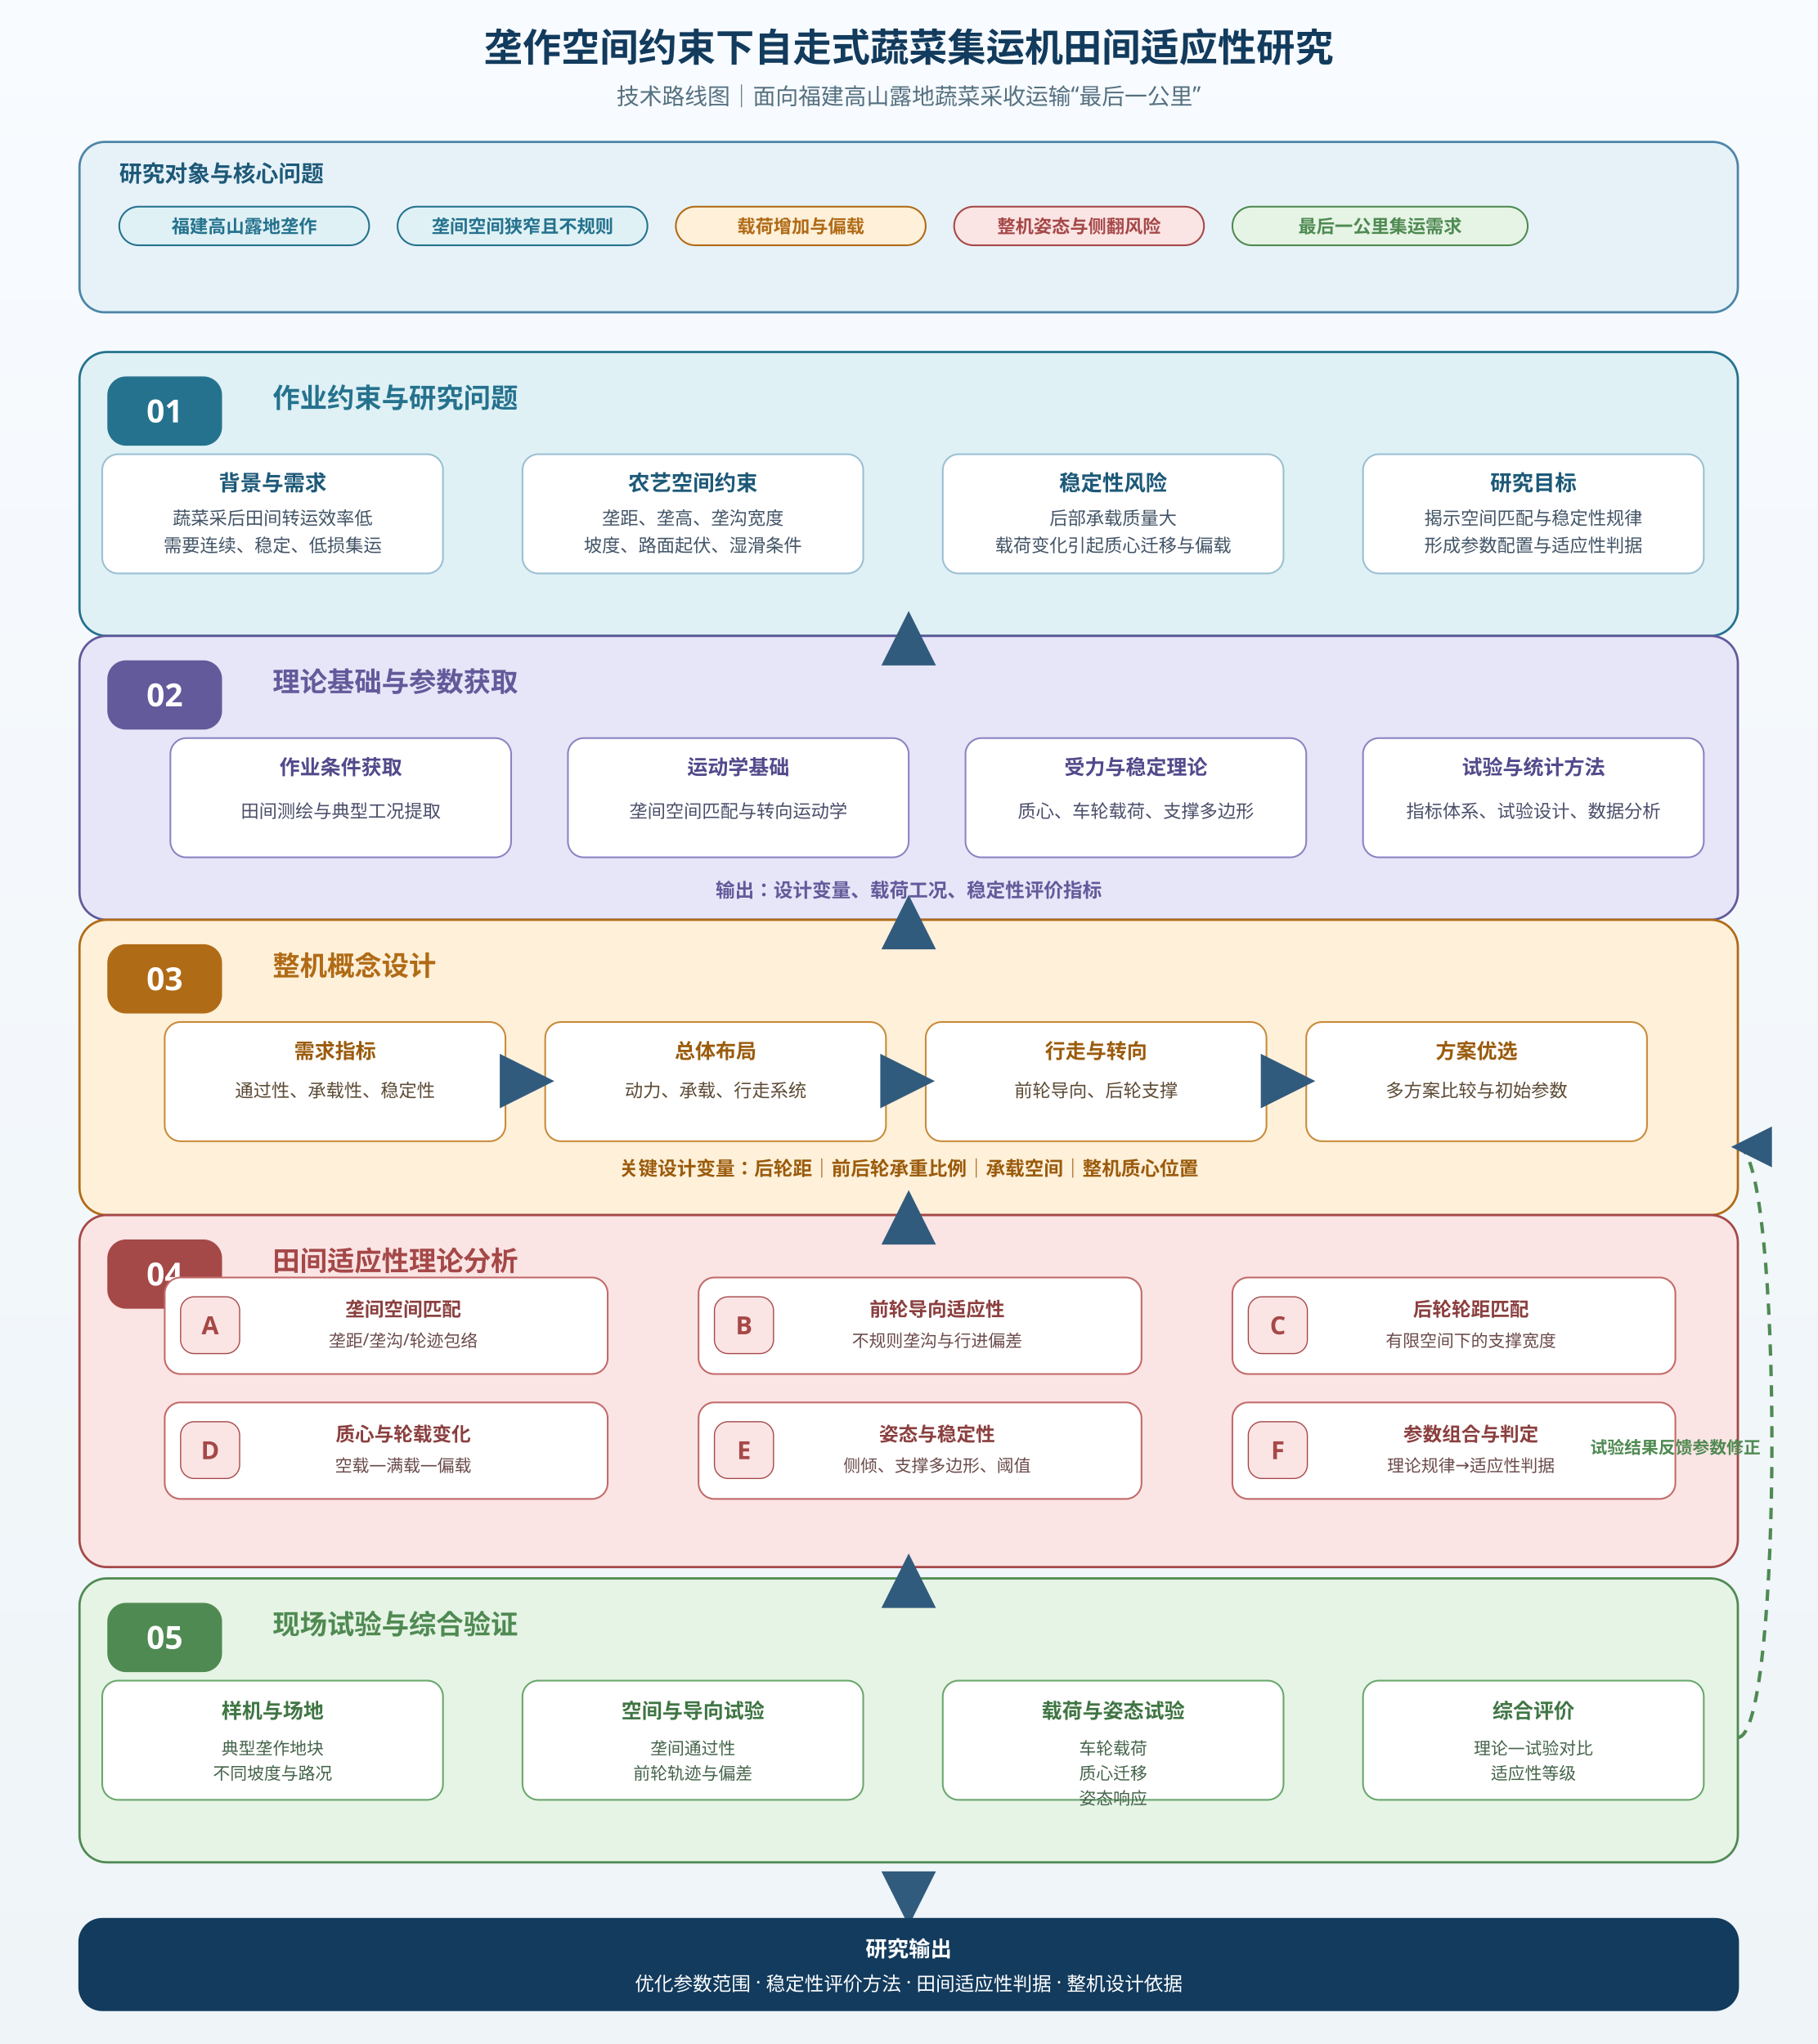
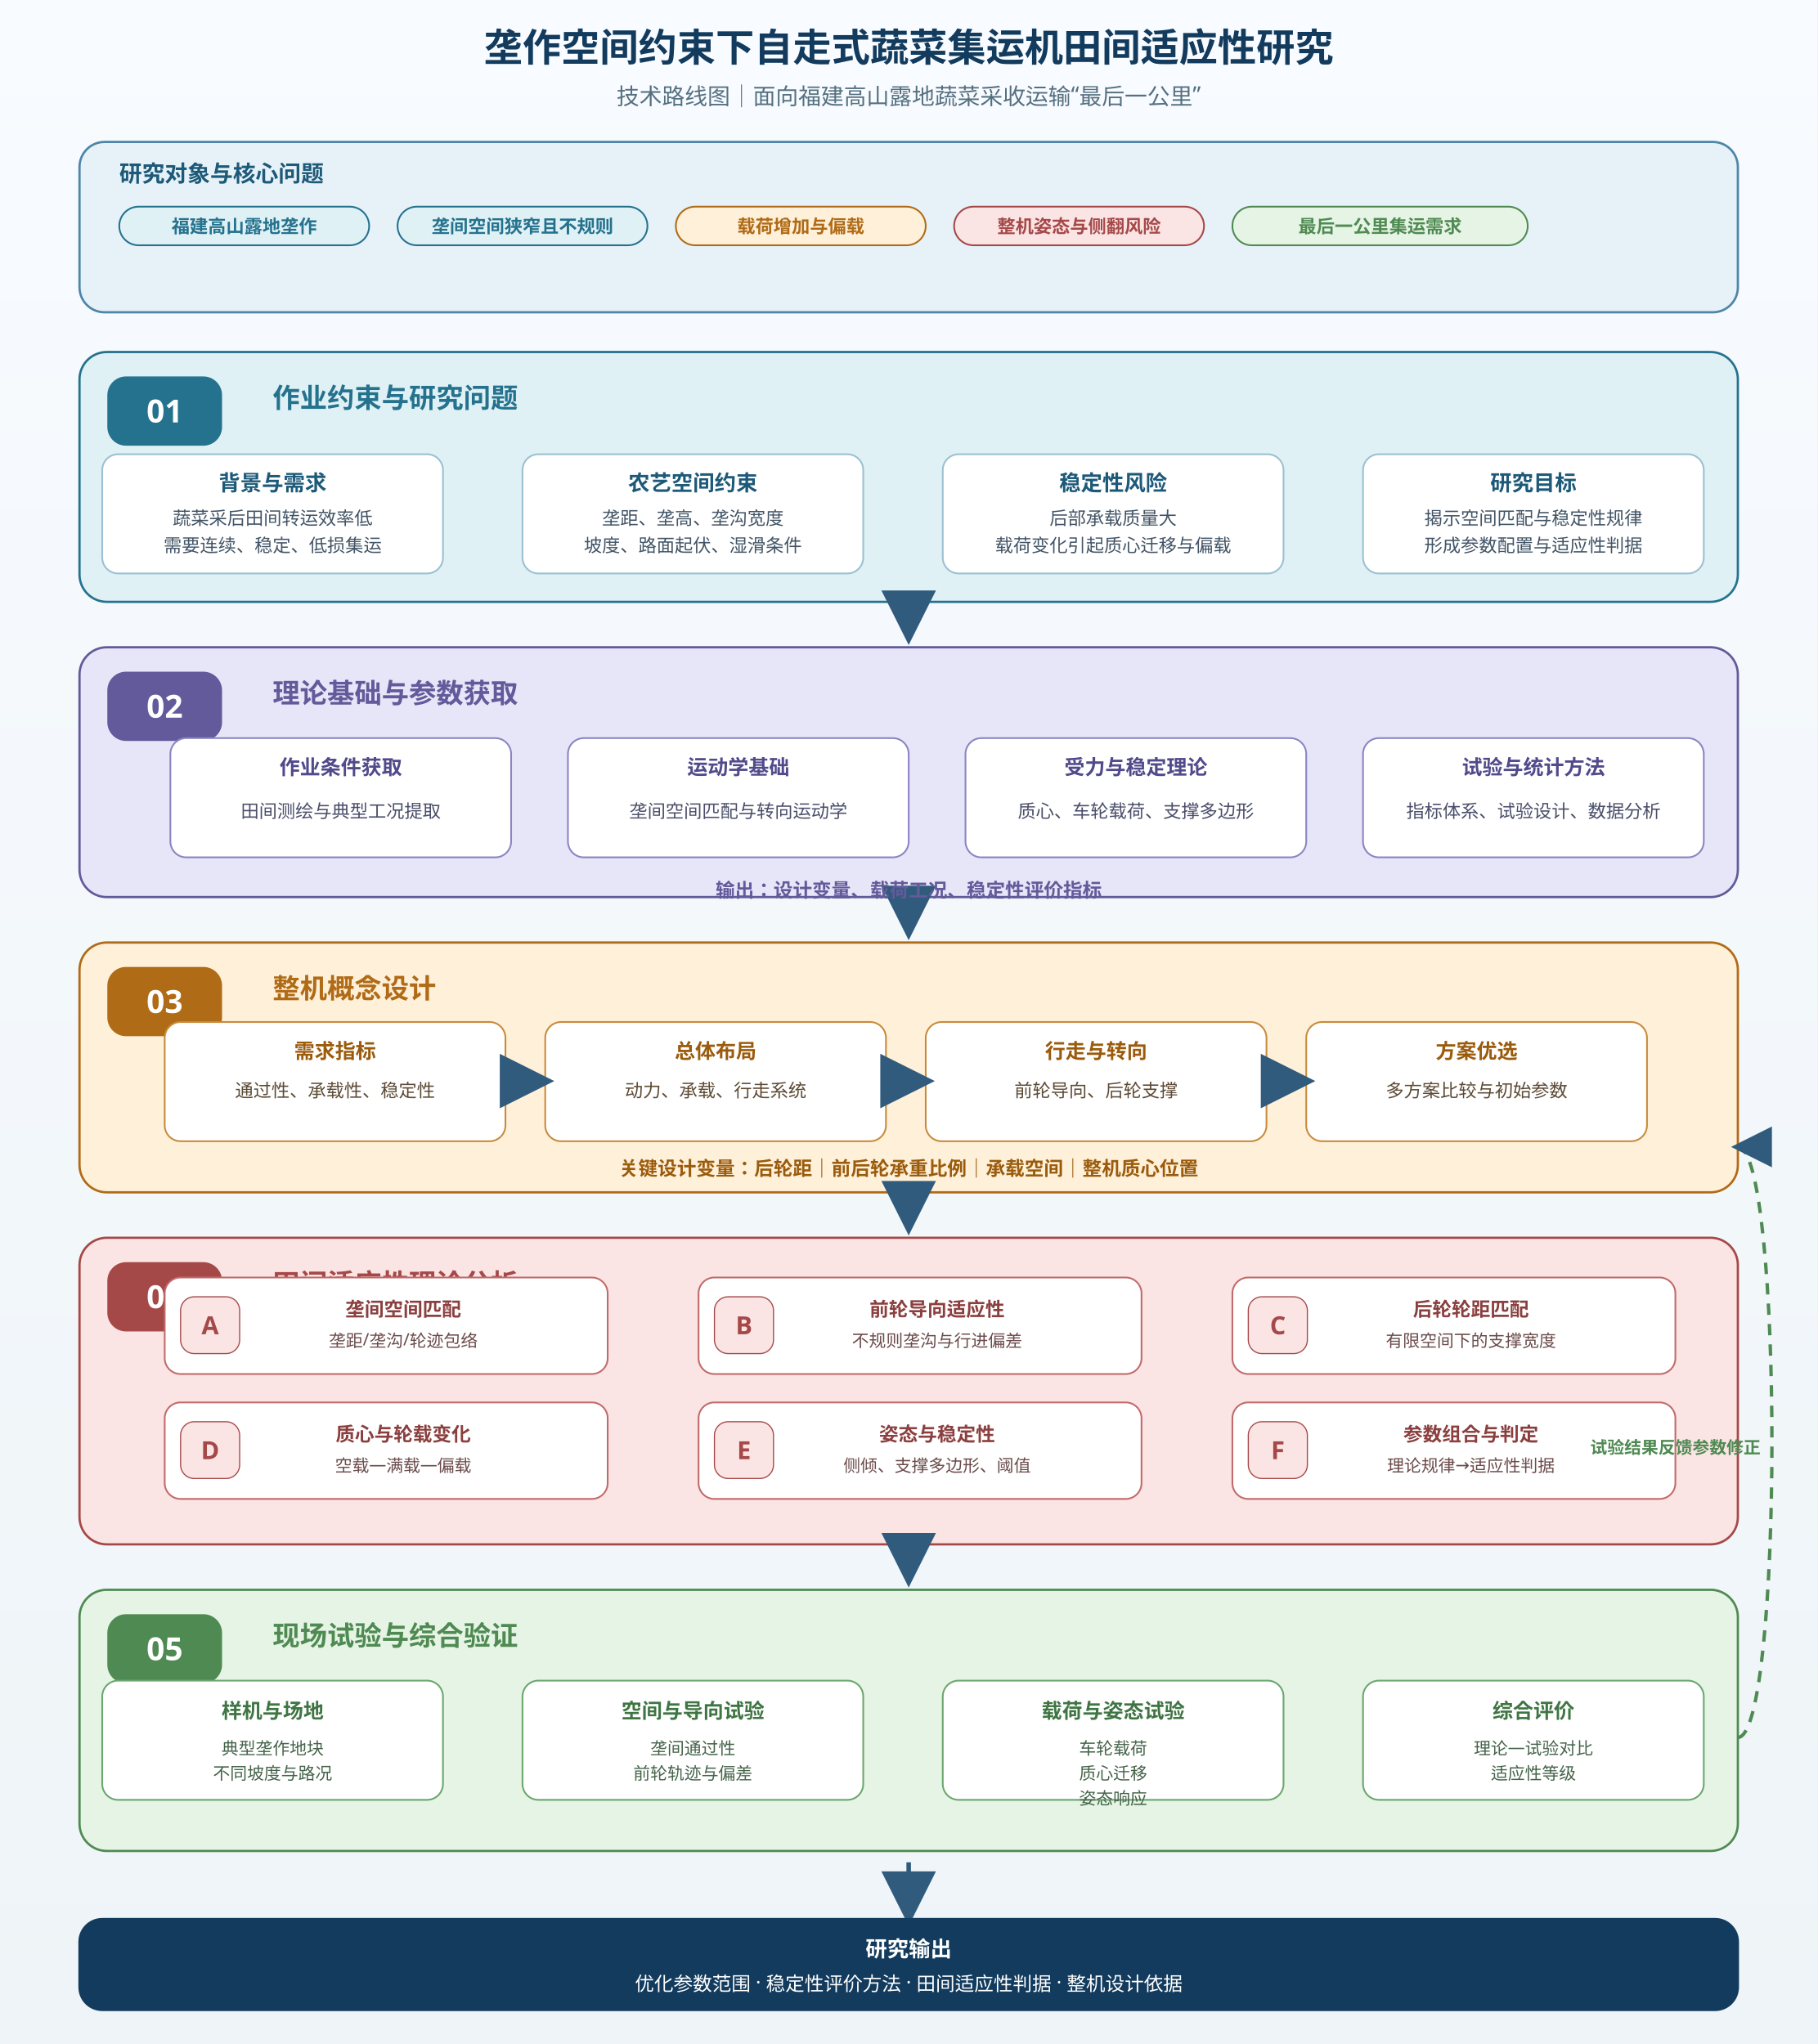
<svg xmlns="http://www.w3.org/2000/svg" width="1600" height="1800" viewBox="0 0 1600 1800">
  <defs>
    <linearGradient id="bg" x1="0" y1="0" x2="0" y2="1">
      <stop offset="0" stop-color="#F8FBFF" />
      <stop offset="1" stop-color="#EEF4F7" />
    </linearGradient>
    <filter id="shadow" x="-20%" y="-20%" width="140%" height="140%">
      <feDropShadow dx="0" dy="4" stdDeviation="5" flood-color="#78909C" flood-opacity="0.18" />
    </filter>
    <marker id="arrow" markerWidth="12" markerHeight="12" refX="10" refY="6" orient="auto">
      <path d="M0,0 L12,6 L0,12 z" fill="#315B7D" />
    </marker>
  </defs>
  <rect width="1600" height="1800" fill="url(#bg)" />
  <text x="800" y="54" font-family="Microsoft YaHei,SimHei,sans-serif" font-size="34px" fill="#123B5D" font-weight="700" text-anchor="middle">垄作空间约束下自走式蔬菜集运机田间适应性研究</text>
  <text x="800" y="92" font-family="Microsoft YaHei,SimHei,sans-serif" font-size="20px" fill="#557080" font-weight="400" text-anchor="middle">技术路线图｜面向福建高山露地蔬菜采收运输“最后一公里”</text>
  <rect x="70" y="125" width="1460" height="150" rx="22" fill="#E7F2F8" stroke="#4D86A8" stroke-width="2" opacity="1" />
  <text x="105" y="160" font-family="Microsoft YaHei,SimHei,sans-serif" font-size="20px" fill="#1D5978" font-weight="700" text-anchor="start">研究对象与核心问题</text>
  <rect x="105" y="182" width="220" height="34" rx="17" fill="#DFF1F5" stroke="#25728E" stroke-width="1.5" opacity="1" />
  <text x="215.0" y="205" font-family="Microsoft YaHei,SimHei,sans-serif" font-size="16px" fill="#25728E" font-weight="600" text-anchor="middle">福建高山露地垄作</text>
  <rect x="350" y="182" width="220" height="34" rx="17" fill="#DFF1F5" stroke="#25728E" stroke-width="1.5" opacity="1" />
  <text x="460.0" y="205" font-family="Microsoft YaHei,SimHei,sans-serif" font-size="16px" fill="#25728E" font-weight="600" text-anchor="middle">垄间空间狭窄且不规则</text>
  <rect x="595" y="182" width="220" height="34" rx="17" fill="#FFF0D9" stroke="#B06B16" stroke-width="1.5" opacity="1" />
  <text x="705.0" y="205" font-family="Microsoft YaHei,SimHei,sans-serif" font-size="16px" fill="#B06B16" font-weight="600" text-anchor="middle">载荷增加与偏载</text>
  <rect x="840" y="182" width="220" height="34" rx="17" fill="#FBE4E4" stroke="#A54848" stroke-width="1.5" opacity="1" />
  <text x="950.0" y="205" font-family="Microsoft YaHei,SimHei,sans-serif" font-size="16px" fill="#A54848" font-weight="600" text-anchor="middle">整机姿态与侧翻风险</text>
  <rect x="1085" y="182" width="260" height="34" rx="17" fill="#E6F4E5" stroke="#4F8A52" stroke-width="1.5" opacity="1" />
  <text x="1215.0" y="205" font-family="Microsoft YaHei,SimHei,sans-serif" font-size="16px" fill="#4F8A52" font-weight="600" text-anchor="middle">最后一公里集运需求</text>
-   <rect x="70" y="310" width="1460" height="250" rx="24" fill="#DFF1F5" stroke="#25728E" stroke-width="2" opacity="1" />
+   <rect x="70" y="310" width="1460" height="220" rx="24" fill="#DFF1F5" stroke="#25728E" stroke-width="2" opacity="1" />
  <rect x="95" y="332" width="100" height="60" rx="16" fill="#25728E" stroke="#25728E" stroke-width="1" opacity="1" />
  <text x="145" y="372" font-family="Microsoft YaHei,SimHei,sans-serif" font-size="28px" fill="#FFFFFF" font-weight="700" text-anchor="middle">01</text>
  <text x="240" y="359" font-family="Microsoft YaHei,SimHei,sans-serif" font-size="24px" fill="#25728E" font-weight="700" text-anchor="start">作业约束与研究问题</text>
-   <rect x="70" y="560" width="1460" height="250" rx="24" fill="#E7E5F8" stroke="#625A9A" stroke-width="2" opacity="1" />
-   <rect x="95" y="582" width="100" height="60" rx="16" fill="#625A9A" stroke="#625A9A" stroke-width="1" opacity="1" />
-   <text x="145" y="622" font-family="Microsoft YaHei,SimHei,sans-serif" font-size="28px" fill="#FFFFFF" font-weight="700" text-anchor="middle">02</text>
-   <text x="240" y="609" font-family="Microsoft YaHei,SimHei,sans-serif" font-size="24px" fill="#625A9A" font-weight="700" text-anchor="start">理论基础与参数获取</text>
-   <rect x="70" y="810" width="1460" height="260" rx="24" fill="#FFF0D9" stroke="#B06B16" stroke-width="2" opacity="1" />
-   <rect x="95" y="832" width="100" height="60" rx="16" fill="#B06B16" stroke="#B06B16" stroke-width="1" opacity="1" />
-   <text x="145" y="872" font-family="Microsoft YaHei,SimHei,sans-serif" font-size="28px" fill="#FFFFFF" font-weight="700" text-anchor="middle">03</text>
-   <text x="240" y="859" font-family="Microsoft YaHei,SimHei,sans-serif" font-size="24px" fill="#B06B16" font-weight="700" text-anchor="start">整机概念设计</text>
-   <rect x="70" y="1070" width="1460" height="310" rx="24" fill="#FBE4E4" stroke="#A54848" stroke-width="2" opacity="1" />
-   <rect x="95" y="1092" width="100" height="60" rx="16" fill="#A54848" stroke="#A54848" stroke-width="1" opacity="1" />
-   <text x="145" y="1132" font-family="Microsoft YaHei,SimHei,sans-serif" font-size="28px" fill="#FFFFFF" font-weight="700" text-anchor="middle">04</text>
-   <text x="240" y="1119" font-family="Microsoft YaHei,SimHei,sans-serif" font-size="24px" fill="#A54848" font-weight="700" text-anchor="start">田间适应性理论分析</text>
-   <rect x="70" y="1390" width="1460" height="250" rx="24" fill="#E6F4E5" stroke="#4F8A52" stroke-width="2" opacity="1" />
-   <rect x="95" y="1412" width="100" height="60" rx="16" fill="#4F8A52" stroke="#4F8A52" stroke-width="1" opacity="1" />
-   <text x="145" y="1452" font-family="Microsoft YaHei,SimHei,sans-serif" font-size="28px" fill="#FFFFFF" font-weight="700" text-anchor="middle">05</text>
-   <text x="240" y="1439" font-family="Microsoft YaHei,SimHei,sans-serif" font-size="24px" fill="#4F8A52" font-weight="700" text-anchor="start">现场试验与综合验证</text>
-   <line x1="800" y1="572" x2="800" y2="546" stroke="#315B7D" stroke-width="4" marker-end="url(#arrow)" />
-   <line x1="800" y1="822" x2="800" y2="796" stroke="#315B7D" stroke-width="4" marker-end="url(#arrow)" />
-   <line x1="800" y1="1082" x2="800" y2="1056" stroke="#315B7D" stroke-width="4" marker-end="url(#arrow)" />
-   <line x1="800" y1="1392" x2="800" y2="1376" stroke="#315B7D" stroke-width="4" marker-end="url(#arrow)" />
+   <rect x="70" y="570" width="1460" height="220" rx="24" fill="#E7E5F8" stroke="#625A9A" stroke-width="2" opacity="1" />
+   <rect x="95" y="592" width="100" height="60" rx="16" fill="#625A9A" stroke="#625A9A" stroke-width="1" opacity="1" />
+   <text x="145" y="632" font-family="Microsoft YaHei,SimHei,sans-serif" font-size="28px" fill="#FFFFFF" font-weight="700" text-anchor="middle">02</text>
+   <text x="240" y="619" font-family="Microsoft YaHei,SimHei,sans-serif" font-size="24px" fill="#625A9A" font-weight="700" text-anchor="start">理论基础与参数获取</text>
+   <rect x="70" y="830" width="1460" height="220" rx="24" fill="#FFF0D9" stroke="#B06B16" stroke-width="2" opacity="1" />
+   <rect x="95" y="852" width="100" height="60" rx="16" fill="#B06B16" stroke="#B06B16" stroke-width="1" opacity="1" />
+   <text x="145" y="892" font-family="Microsoft YaHei,SimHei,sans-serif" font-size="28px" fill="#FFFFFF" font-weight="700" text-anchor="middle">03</text>
+   <text x="240" y="879" font-family="Microsoft YaHei,SimHei,sans-serif" font-size="24px" fill="#B06B16" font-weight="700" text-anchor="start">整机概念设计</text>
+   <rect x="70" y="1090" width="1460" height="270" rx="24" fill="#FBE4E4" stroke="#A54848" stroke-width="2" opacity="1" />
+   <rect x="95" y="1112" width="100" height="60" rx="16" fill="#A54848" stroke="#A54848" stroke-width="1" opacity="1" />
+   <text x="145" y="1152" font-family="Microsoft YaHei,SimHei,sans-serif" font-size="28px" fill="#FFFFFF" font-weight="700" text-anchor="middle">04</text>
+   <text x="240" y="1139" font-family="Microsoft YaHei,SimHei,sans-serif" font-size="24px" fill="#A54848" font-weight="700" text-anchor="start">田间适应性理论分析</text>
+   <rect x="70" y="1400" width="1460" height="230" rx="24" fill="#E6F4E5" stroke="#4F8A52" stroke-width="2" opacity="1" />
+   <rect x="95" y="1422" width="100" height="60" rx="16" fill="#4F8A52" stroke="#4F8A52" stroke-width="1" opacity="1" />
+   <text x="145" y="1462" font-family="Microsoft YaHei,SimHei,sans-serif" font-size="28px" fill="#FFFFFF" font-weight="700" text-anchor="middle">05</text>
+   <text x="240" y="1449" font-family="Microsoft YaHei,SimHei,sans-serif" font-size="24px" fill="#4F8A52" font-weight="700" text-anchor="start">现场试验与综合验证</text>
+   <line x1="800" y1="540" x2="800" y2="560" stroke="#315B7D" stroke-width="4" marker-end="url(#arrow)" />
+   <line x1="800" y1="800" x2="800" y2="820" stroke="#315B7D" stroke-width="4" marker-end="url(#arrow)" />
+   <line x1="800" y1="1060" x2="800" y2="1080" stroke="#315B7D" stroke-width="4" marker-end="url(#arrow)" />
+   <line x1="800" y1="1370" x2="800" y2="1390" stroke="#315B7D" stroke-width="4" marker-end="url(#arrow)" />
  <rect x="90" y="400" width="300" height="105" rx="14" fill="#FFFFFF" stroke="#9BC0D2" stroke-width="1.5" opacity="1" />
  <text x="240" y="432" font-family="Microsoft YaHei,SimHei,sans-serif" font-size="19px" fill="#1D5978" font-weight="700" text-anchor="middle">背景与需求</text>
  <text x="240" y="462" font-family="Microsoft YaHei,SimHei,sans-serif" font-size="16px" fill="#425466" font-weight="400" text-anchor="middle">蔬菜采后田间转运效率低</text>
  <text x="240" y="486" font-family="Microsoft YaHei,SimHei,sans-serif" font-size="16px" fill="#425466" font-weight="400" text-anchor="middle">需要连续、稳定、低损集运</text>
  <rect x="460" y="400" width="300" height="105" rx="14" fill="#FFFFFF" stroke="#9BC0D2" stroke-width="1.5" opacity="1" />
  <text x="610" y="432" font-family="Microsoft YaHei,SimHei,sans-serif" font-size="19px" fill="#1D5978" font-weight="700" text-anchor="middle">农艺空间约束</text>
  <text x="610" y="462" font-family="Microsoft YaHei,SimHei,sans-serif" font-size="16px" fill="#425466" font-weight="400" text-anchor="middle">垄距、垄高、垄沟宽度</text>
  <text x="610" y="486" font-family="Microsoft YaHei,SimHei,sans-serif" font-size="16px" fill="#425466" font-weight="400" text-anchor="middle">坡度、路面起伏、湿滑条件</text>
  <rect x="830" y="400" width="300" height="105" rx="14" fill="#FFFFFF" stroke="#9BC0D2" stroke-width="1.5" opacity="1" />
  <text x="980" y="432" font-family="Microsoft YaHei,SimHei,sans-serif" font-size="19px" fill="#1D5978" font-weight="700" text-anchor="middle">稳定性风险</text>
  <text x="980" y="462" font-family="Microsoft YaHei,SimHei,sans-serif" font-size="16px" fill="#425466" font-weight="400" text-anchor="middle">后部承载质量大</text>
  <text x="980" y="486" font-family="Microsoft YaHei,SimHei,sans-serif" font-size="16px" fill="#425466" font-weight="400" text-anchor="middle">载荷变化引起质心迁移与偏载</text>
  <rect x="1200" y="400" width="300" height="105" rx="14" fill="#FFFFFF" stroke="#9BC0D2" stroke-width="1.5" opacity="1" />
  <text x="1350" y="432" font-family="Microsoft YaHei,SimHei,sans-serif" font-size="19px" fill="#1D5978" font-weight="700" text-anchor="middle">研究目标</text>
  <text x="1350" y="462" font-family="Microsoft YaHei,SimHei,sans-serif" font-size="16px" fill="#425466" font-weight="400" text-anchor="middle">揭示空间匹配与稳定性规律</text>
  <text x="1350" y="486" font-family="Microsoft YaHei,SimHei,sans-serif" font-size="16px" fill="#425466" font-weight="400" text-anchor="middle">形成参数配置与适应性判据</text>
  <rect x="150" y="650" width="300" height="105" rx="14" fill="#FFFFFF" stroke="#8B84C2" stroke-width="1.5" opacity="1" />
  <text x="300" y="682" font-family="Microsoft YaHei,SimHei,sans-serif" font-size="18px" fill="#514A8B" font-weight="700" text-anchor="middle">作业条件获取</text>
  <text x="300" y="720" font-family="Microsoft YaHei,SimHei,sans-serif" font-size="16px" fill="#4A4E69" font-weight="400" text-anchor="middle">田间测绘与典型工况提取</text>
  <rect x="500" y="650" width="300" height="105" rx="14" fill="#FFFFFF" stroke="#8B84C2" stroke-width="1.5" opacity="1" />
  <text x="650" y="682" font-family="Microsoft YaHei,SimHei,sans-serif" font-size="18px" fill="#514A8B" font-weight="700" text-anchor="middle">运动学基础</text>
  <text x="650" y="720" font-family="Microsoft YaHei,SimHei,sans-serif" font-size="16px" fill="#4A4E69" font-weight="400" text-anchor="middle">垄间空间匹配与转向运动学</text>
  <rect x="850" y="650" width="300" height="105" rx="14" fill="#FFFFFF" stroke="#8B84C2" stroke-width="1.5" opacity="1" />
  <text x="1000" y="682" font-family="Microsoft YaHei,SimHei,sans-serif" font-size="18px" fill="#514A8B" font-weight="700" text-anchor="middle">受力与稳定理论</text>
  <text x="1000" y="720" font-family="Microsoft YaHei,SimHei,sans-serif" font-size="16px" fill="#4A4E69" font-weight="400" text-anchor="middle">质心、车轮载荷、支撑多边形</text>
  <rect x="1200" y="650" width="300" height="105" rx="14" fill="#FFFFFF" stroke="#8B84C2" stroke-width="1.5" opacity="1" />
  <text x="1350" y="682" font-family="Microsoft YaHei,SimHei,sans-serif" font-size="18px" fill="#514A8B" font-weight="700" text-anchor="middle">试验与统计方法</text>
  <text x="1350" y="720" font-family="Microsoft YaHei,SimHei,sans-serif" font-size="16px" fill="#4A4E69" font-weight="400" text-anchor="middle">指标体系、试验设计、数据分析</text>
  <text x="800" y="790" font-family="Microsoft YaHei,SimHei,sans-serif" font-size="17px" fill="#625A9A" font-weight="600" text-anchor="middle">输出：设计变量、载荷工况、稳定性评价指标</text>
  <rect x="145" y="900" width="300" height="105" rx="14" fill="#FFFFFF" stroke="#C88B3B" stroke-width="1.5" opacity="1" />
  <text x="295" y="932" font-family="Microsoft YaHei,SimHei,sans-serif" font-size="18px" fill="#9A5B0C" font-weight="700" text-anchor="middle">需求指标</text>
  <text x="295" y="966" font-family="Microsoft YaHei,SimHei,sans-serif" font-size="16px" fill="#5C4A35" font-weight="400" text-anchor="middle">通过性、承载性、稳定性</text>
  <rect x="480" y="900" width="300" height="105" rx="14" fill="#FFFFFF" stroke="#C88B3B" stroke-width="1.5" opacity="1" />
  <text x="630" y="932" font-family="Microsoft YaHei,SimHei,sans-serif" font-size="18px" fill="#9A5B0C" font-weight="700" text-anchor="middle">总体布局</text>
  <text x="630" y="966" font-family="Microsoft YaHei,SimHei,sans-serif" font-size="16px" fill="#5C4A35" font-weight="400" text-anchor="middle">动力、承载、行走系统</text>
  <rect x="815" y="900" width="300" height="105" rx="14" fill="#FFFFFF" stroke="#C88B3B" stroke-width="1.5" opacity="1" />
  <text x="965" y="932" font-family="Microsoft YaHei,SimHei,sans-serif" font-size="18px" fill="#9A5B0C" font-weight="700" text-anchor="middle">行走与转向</text>
  <text x="965" y="966" font-family="Microsoft YaHei,SimHei,sans-serif" font-size="16px" fill="#5C4A35" font-weight="400" text-anchor="middle">前轮导向、后轮支撑</text>
  <rect x="1150" y="900" width="300" height="105" rx="14" fill="#FFFFFF" stroke="#C88B3B" stroke-width="1.5" opacity="1" />
  <text x="1300" y="932" font-family="Microsoft YaHei,SimHei,sans-serif" font-size="18px" fill="#9A5B0C" font-weight="700" text-anchor="middle">方案优选</text>
  <text x="1300" y="966" font-family="Microsoft YaHei,SimHei,sans-serif" font-size="16px" fill="#5C4A35" font-weight="400" text-anchor="middle">多方案比较与初始参数</text>
  <line x1="445" y1="952" x2="480" y2="952" stroke="#B06B16" stroke-width="4" marker-end="url(#arrow)" />
  <line x1="780" y1="952" x2="815" y2="952" stroke="#B06B16" stroke-width="4" marker-end="url(#arrow)" />
  <line x1="1115" y1="952" x2="1150" y2="952" stroke="#B06B16" stroke-width="4" marker-end="url(#arrow)" />
  <text x="800" y="1035" font-family="Microsoft YaHei,SimHei,sans-serif" font-size="17px" fill="#9A5B0C" font-weight="600" text-anchor="middle">关键设计变量：后轮距｜前后轮承重比例｜承载空间｜整机质心位置</text>
  <rect x="145" y="1125" width="390" height="85" rx="14" fill="#FFFFFF" stroke="#C26A6A" stroke-width="1.5" opacity="1" />
  <rect x="159" y="1142" width="52" height="50" rx="12" fill="#FBE4E4" stroke="#A54848" stroke-width="1" opacity="1" />
  <text x="185" y="1175" font-family="Microsoft YaHei,SimHei,sans-serif" font-size="22px" fill="#A54848" font-weight="700" text-anchor="middle">A</text>
  <text x="355" y="1159" font-family="Microsoft YaHei,SimHei,sans-serif" font-size="17px" fill="#8B3F3F" font-weight="700" text-anchor="middle">垄间空间匹配</text>
  <text x="355" y="1186" font-family="Microsoft YaHei,SimHei,sans-serif" font-size="15px" fill="#6B4A4A" font-weight="400" text-anchor="middle">垄距/垄沟/轮迹包络</text>
  <rect x="615" y="1125" width="390" height="85" rx="14" fill="#FFFFFF" stroke="#C26A6A" stroke-width="1.5" opacity="1" />
  <rect x="629" y="1142" width="52" height="50" rx="12" fill="#FBE4E4" stroke="#A54848" stroke-width="1" opacity="1" />
  <text x="655" y="1175" font-family="Microsoft YaHei,SimHei,sans-serif" font-size="22px" fill="#A54848" font-weight="700" text-anchor="middle">B</text>
  <text x="825" y="1159" font-family="Microsoft YaHei,SimHei,sans-serif" font-size="17px" fill="#8B3F3F" font-weight="700" text-anchor="middle">前轮导向适应性</text>
  <text x="825" y="1186" font-family="Microsoft YaHei,SimHei,sans-serif" font-size="15px" fill="#6B4A4A" font-weight="400" text-anchor="middle">不规则垄沟与行进偏差</text>
  <rect x="1085" y="1125" width="390" height="85" rx="14" fill="#FFFFFF" stroke="#C26A6A" stroke-width="1.5" opacity="1" />
  <rect x="1099" y="1142" width="52" height="50" rx="12" fill="#FBE4E4" stroke="#A54848" stroke-width="1" opacity="1" />
  <text x="1125" y="1175" font-family="Microsoft YaHei,SimHei,sans-serif" font-size="22px" fill="#A54848" font-weight="700" text-anchor="middle">C</text>
  <text x="1295" y="1159" font-family="Microsoft YaHei,SimHei,sans-serif" font-size="17px" fill="#8B3F3F" font-weight="700" text-anchor="middle">后轮轮距匹配</text>
  <text x="1295" y="1186" font-family="Microsoft YaHei,SimHei,sans-serif" font-size="15px" fill="#6B4A4A" font-weight="400" text-anchor="middle">有限空间下的支撑宽度</text>
  <rect x="145" y="1235" width="390" height="85" rx="14" fill="#FFFFFF" stroke="#C26A6A" stroke-width="1.5" opacity="1" />
  <rect x="159" y="1252" width="52" height="50" rx="12" fill="#FBE4E4" stroke="#A54848" stroke-width="1" opacity="1" />
  <text x="185" y="1285" font-family="Microsoft YaHei,SimHei,sans-serif" font-size="22px" fill="#A54848" font-weight="700" text-anchor="middle">D</text>
  <text x="355" y="1269" font-family="Microsoft YaHei,SimHei,sans-serif" font-size="17px" fill="#8B3F3F" font-weight="700" text-anchor="middle">质心与轮载变化</text>
  <text x="355" y="1296" font-family="Microsoft YaHei,SimHei,sans-serif" font-size="15px" fill="#6B4A4A" font-weight="400" text-anchor="middle">空载—满载—偏载</text>
  <rect x="615" y="1235" width="390" height="85" rx="14" fill="#FFFFFF" stroke="#C26A6A" stroke-width="1.5" opacity="1" />
  <rect x="629" y="1252" width="52" height="50" rx="12" fill="#FBE4E4" stroke="#A54848" stroke-width="1" opacity="1" />
  <text x="655" y="1285" font-family="Microsoft YaHei,SimHei,sans-serif" font-size="22px" fill="#A54848" font-weight="700" text-anchor="middle">E</text>
  <text x="825" y="1269" font-family="Microsoft YaHei,SimHei,sans-serif" font-size="17px" fill="#8B3F3F" font-weight="700" text-anchor="middle">姿态与稳定性</text>
  <text x="825" y="1296" font-family="Microsoft YaHei,SimHei,sans-serif" font-size="15px" fill="#6B4A4A" font-weight="400" text-anchor="middle">侧倾、支撑多边形、阈值</text>
  <rect x="1085" y="1235" width="390" height="85" rx="14" fill="#FFFFFF" stroke="#C26A6A" stroke-width="1.5" opacity="1" />
  <rect x="1099" y="1252" width="52" height="50" rx="12" fill="#FBE4E4" stroke="#A54848" stroke-width="1" opacity="1" />
  <text x="1125" y="1285" font-family="Microsoft YaHei,SimHei,sans-serif" font-size="22px" fill="#A54848" font-weight="700" text-anchor="middle">F</text>
  <text x="1295" y="1269" font-family="Microsoft YaHei,SimHei,sans-serif" font-size="17px" fill="#8B3F3F" font-weight="700" text-anchor="middle">参数组合与判定</text>
  <text x="1295" y="1296" font-family="Microsoft YaHei,SimHei,sans-serif" font-size="15px" fill="#6B4A4A" font-weight="400" text-anchor="middle">理论规律→适应性判据</text>
  <rect x="90" y="1480" width="300" height="105" rx="14" fill="#FFFFFF" stroke="#6AA76D" stroke-width="1.5" opacity="1" />
  <text x="240" y="1513" font-family="Microsoft YaHei,SimHei,sans-serif" font-size="18px" fill="#3F7543" font-weight="700" text-anchor="middle">样机与场地</text>
  <text x="240" y="1545" font-family="Microsoft YaHei,SimHei,sans-serif" font-size="15px" fill="#45634A" font-weight="400" text-anchor="middle">典型垄作地块</text>
  <text x="240" y="1567" font-family="Microsoft YaHei,SimHei,sans-serif" font-size="15px" fill="#45634A" font-weight="400" text-anchor="middle">不同坡度与路况</text>
  <rect x="460" y="1480" width="300" height="105" rx="14" fill="#FFFFFF" stroke="#6AA76D" stroke-width="1.5" opacity="1" />
  <text x="610" y="1513" font-family="Microsoft YaHei,SimHei,sans-serif" font-size="18px" fill="#3F7543" font-weight="700" text-anchor="middle">空间与导向试验</text>
  <text x="610" y="1545" font-family="Microsoft YaHei,SimHei,sans-serif" font-size="15px" fill="#45634A" font-weight="400" text-anchor="middle">垄间通过性</text>
  <text x="610" y="1567" font-family="Microsoft YaHei,SimHei,sans-serif" font-size="15px" fill="#45634A" font-weight="400" text-anchor="middle">前轮轨迹与偏差</text>
  <rect x="830" y="1480" width="300" height="105" rx="14" fill="#FFFFFF" stroke="#6AA76D" stroke-width="1.5" opacity="1" />
  <text x="980" y="1513" font-family="Microsoft YaHei,SimHei,sans-serif" font-size="18px" fill="#3F7543" font-weight="700" text-anchor="middle">载荷与姿态试验</text>
  <text x="980" y="1545" font-family="Microsoft YaHei,SimHei,sans-serif" font-size="15px" fill="#45634A" font-weight="400" text-anchor="middle">车轮载荷</text>
  <text x="980" y="1567" font-family="Microsoft YaHei,SimHei,sans-serif" font-size="15px" fill="#45634A" font-weight="400" text-anchor="middle">质心迁移</text>
  <text x="980" y="1589" font-family="Microsoft YaHei,SimHei,sans-serif" font-size="15px" fill="#45634A" font-weight="400" text-anchor="middle">姿态响应</text>
  <rect x="1200" y="1480" width="300" height="105" rx="14" fill="#FFFFFF" stroke="#6AA76D" stroke-width="1.5" opacity="1" />
  <text x="1350" y="1513" font-family="Microsoft YaHei,SimHei,sans-serif" font-size="18px" fill="#3F7543" font-weight="700" text-anchor="middle">综合评价</text>
  <text x="1350" y="1545" font-family="Microsoft YaHei,SimHei,sans-serif" font-size="15px" fill="#45634A" font-weight="400" text-anchor="middle">理论—试验对比</text>
  <text x="1350" y="1567" font-family="Microsoft YaHei,SimHei,sans-serif" font-size="15px" fill="#45634A" font-weight="400" text-anchor="middle">适应性等级</text>
-   <line x1="800" y1="1650" x2="800" y2="1688" stroke="#315B7D" stroke-width="4" marker-end="url(#arrow)" />
+   <line x1="800" y1="1640" x2="800" y2="1688" stroke="#315B7D" stroke-width="4" marker-end="url(#arrow)" />
  <rect x="70" y="1690" width="1460" height="80" rx="20" fill="#123B5D" stroke="#123B5D" stroke-width="2" opacity="1" />
  <text x="800" y="1723" font-family="Microsoft YaHei,SimHei,sans-serif" font-size="19px" fill="#FFFFFF" font-weight="700" text-anchor="middle">研究输出</text>
  <text x="800" y="1753" font-family="Microsoft YaHei,SimHei,sans-serif" font-size="17px" fill="#FFFFFF" font-weight="400" text-anchor="middle">优化参数范围  ·  稳定性评价方法  ·  田间适应性判据  ·  整机设计依据</text>
  <path d="M1530 1530 C1570 1530 1570 1010 1530 1010" fill="none" stroke="#4F8A52" stroke-width="3" stroke-dasharray="10 8" marker-end="url(#arrow)" />
  <text x="1475" y="1280" font-family="Microsoft YaHei,SimHei,sans-serif" font-size="15px" fill="#4F8A52" font-weight="700" text-anchor="middle">试验结果反馈
参数修正</text>
</svg>
